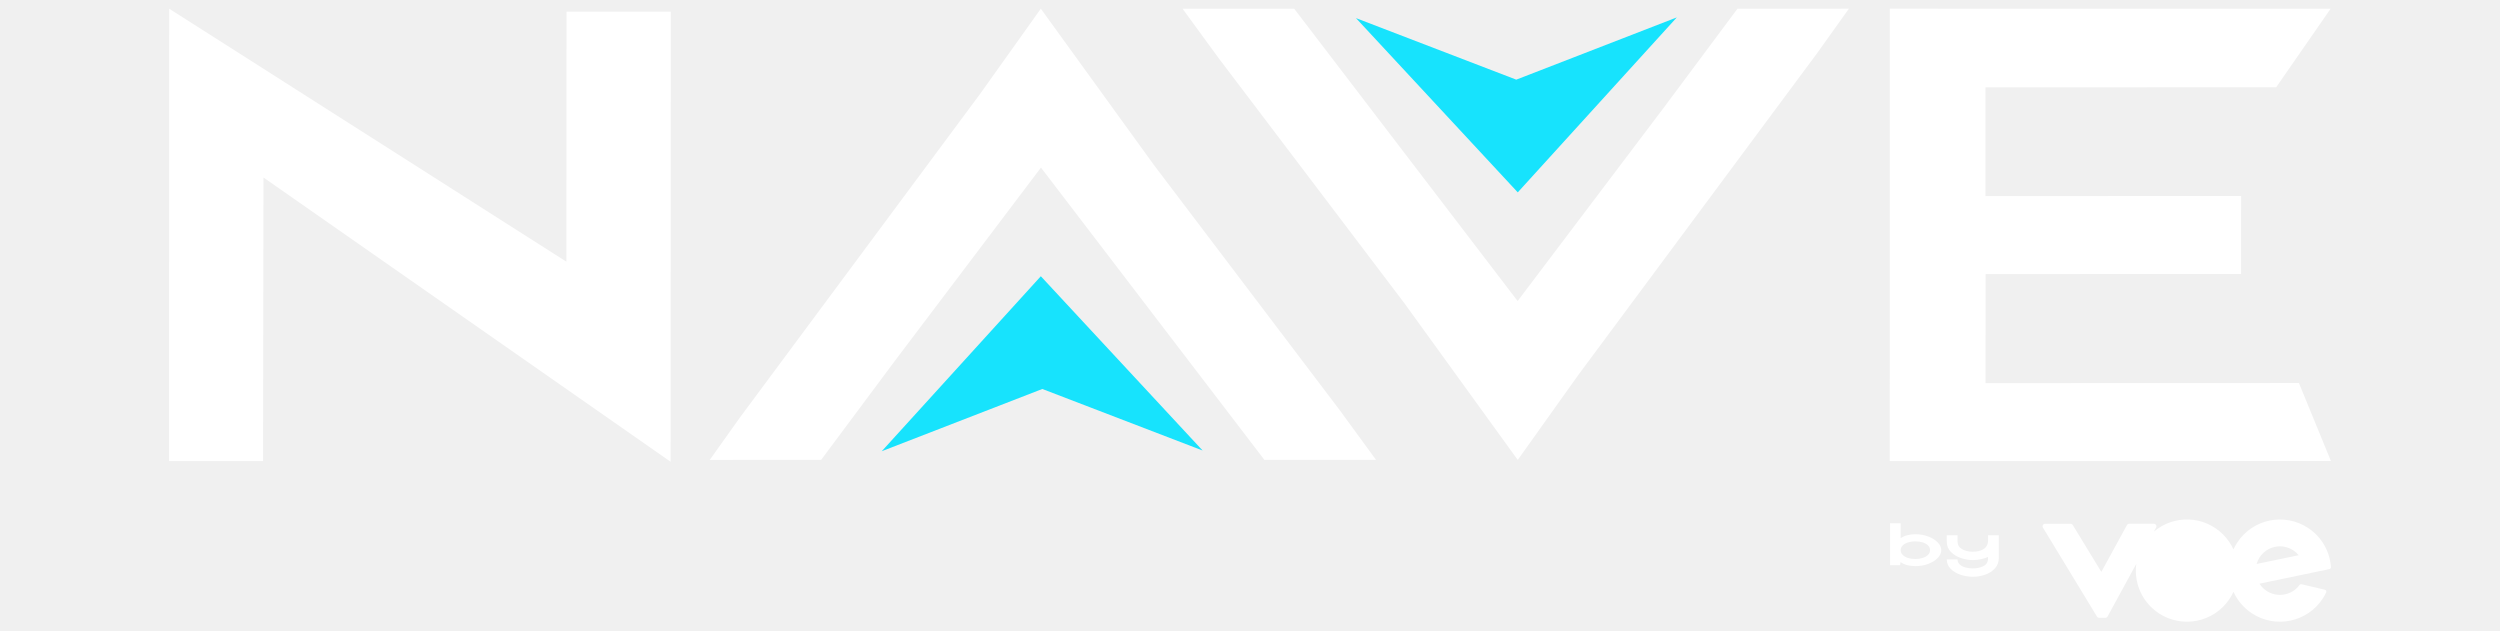
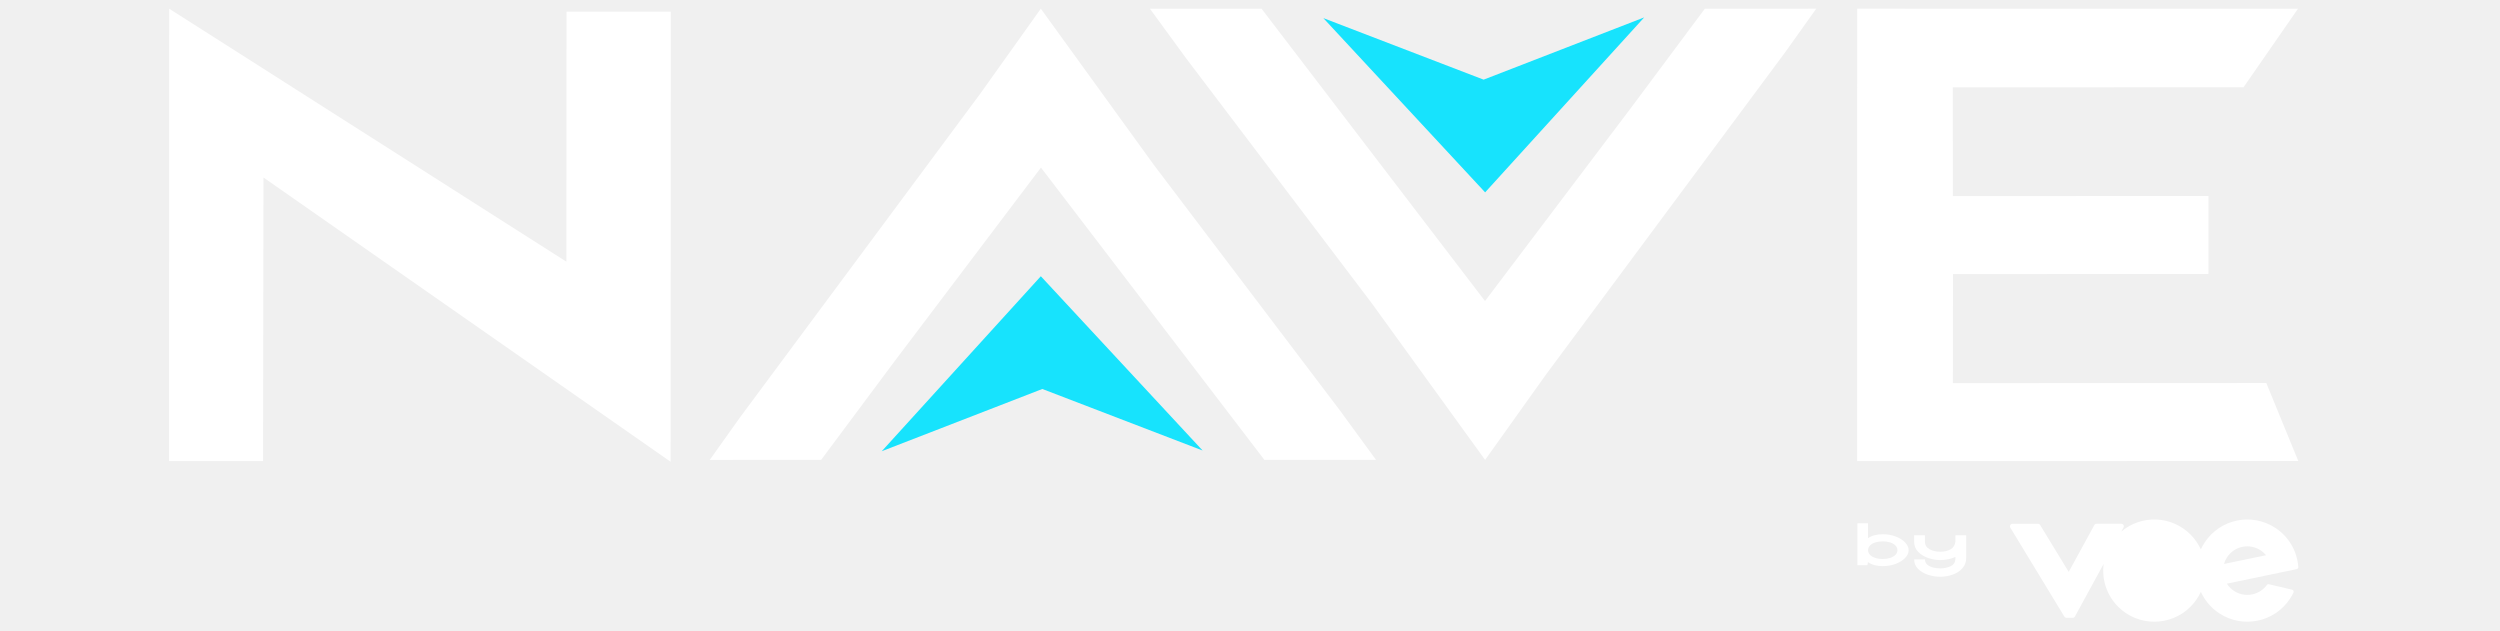
<svg xmlns="http://www.w3.org/2000/svg" id="Layer_1" version="1.1" viewBox="0 0 1150 290">
  <defs>
    <style>
      .st0 {
        fill: #fff;
      }

      .st1 {
        fill: #17e3fd;
      }
    </style>
  </defs>
-   <polygon class="st0" points="1030.89 126.03 913.39 126.07 913.34 176.24 1057.51 176.19 1072.22 212.06 869.29 212.1 869.31 4 1072.08 4.02 1047.04 40.14 913.31 40.18 913.32 90.2 1030.91 90.15 1030.89 126.03" />
+   <polygon class="st0" points="1015.88 126.03 898.38 126.07 898.33 176.24 1042.5 176.19 1057.21 212.06 854.28 212.1 854.3 4 1057.07 4.02 1032.03 40.14 898.3 40.18 898.31 90.2 1015.9 90.15 1015.88 126.03" />
  <polygon class="st0" points="121.2 81.65 121 212.09 77.76 212.1 77.82 4 260.54 120.38 260.6 5.36 308.57 5.36 308.49 212.42 121.2 81.65" />
  <g>
    <polygon class="st0" points="478.84 77.09 411.85 165.72 377.73 211.53 326.47 211.56 340.75 191.53 450.82 43.23 478.78 4 530.85 75.96 616.33 188.75 632.97 211.54 581.62 211.54 478.84 77.09" />
    <polygon class="st1" points="479.47 178.93 405.61 207.56 478.78 127.07 553.2 207.24 479.47 178.93" />
  </g>
  <g>
-     <polygon class="st0" points="698.11 138.48 765.1 49.84 799.22 4.03 850.48 4 836.2 24.03 726.13 172.34 698.16 211.56 646.1 139.6 560.62 26.81 543.98 4.02 595.33 4.02 698.11 138.48" />
-     <polygon class="st1" points="697.48 36.64 771.34 8 698.17 88.49 623.75 8.33 697.48 36.64" />
+     <polygon class="st0" points="683.1 138.48 750.09 49.84 784.21 4.03 835.47 4 821.19 24.03 711.12 172.34 683.15 211.56 631.09 139.6 545.61 26.81 528.97 4.02 580.32 4.02 683.1 138.48" />
+     <polygon class="st1" points="682.47 36.64 756.33 8 683.16 88.49 608.74 8.33 682.47 36.64" />
  </g>
  <g>
-     <path class="st0" d="M1061.67,242.83c-5.44-3.57-11.8-4.59-17.68-3.37-5.89,1.22-11.31,4.7-14.87,10.14-.66,1.01-1.24,2.06-1.73,3.12-1.14-2.48-2.73-4.81-4.77-6.86-8.74-8.74-22.57-9.18-31.82-1.32l1.02-1.87c.43-.78-.14-1.74-1.03-1.74h-11.37c-.43,0-.82.23-1.03.61l-11.77,21.53-13.15-21.57c-.21-.35-.59-.56-1-.56h-11.71c-.92,0-1.48,1-1,1.78l24.85,40.91c.21.35.59.56,1,.56h2.85c.43,0,.83-.23,1.03-.61l13.2-24.19c-.92,7.01,1.31,14.36,6.68,19.72,9.14,9.14,24.05,9.2,33.25,0,2.05-2.05,3.64-4.38,4.78-6.87,1.78,3.91,4.65,7.38,8.49,9.9,5.42,3.55,11.78,4.58,17.68,3.35,5.88-1.22,11.31-4.69,14.87-10.12.6-.91,1.12-1.85,1.58-2.81.25-.53-.05-1.16-.62-1.29l-10.68-2.52c-.35-.08-.73.04-.94.34-1.63,2.23-4,3.75-6.73,4.32-3.19.66-6.43-.06-9.04-2.04-1.07-.82-1.95-1.8-2.64-2.89l20.42-4.25,5.6-1.17,6.11-1.27c.45-.09.76-.5.73-.95-.5-7.07-4.17-13.83-10.57-18.02ZM1038.05,259.42c.29-1.03.73-2.03,1.34-2.97,1.64-2.55,4.17-4.29,7.11-4.9,2.91-.61,5.89-.03,8.4,1.61.97.63,1.8,1.39,2.49,2.24l-19.34,4.02Z" />
-     <path class="st0" d="M992.29,258.05c-1.28.26-1.56,1.96-.43,2.62l5.58,3.13c.16.09.36.09.52,0l18.44-9.75c.16-.09.31.14.16.25l-15.81,11.4c-.17.12-.29.28-.36.48l-1.82,4.94c-.3.82.58,1.57,1.34,1.14l5.6-3.17c.19-.11.42-.09.59.03l5.37,3.93c.93.68,2.26.19,2.53-.94l4.34-18.62c.09-.38-.25-.73-.63-.65l-25.42,5.2Z" />
+     <path class="st0" d="M1046.66,242.83c-5.44-3.57-11.8-4.59-17.68-3.37-5.89,1.22-11.31,4.7-14.87,10.14-.66,1.01-1.24,2.06-1.73,3.12-1.14-2.48-2.73-4.81-4.77-6.86-8.74-8.74-22.57-9.18-31.82-1.32l1.02-1.87c.43-.78-.14-1.74-1.03-1.74h-11.37c-.43,0-.82.23-1.03.61l-11.77,21.53-13.15-21.57c-.21-.35-.59-.56-1-.56h-11.71c-.92,0-1.48,1-1,1.78l24.85,40.91c.21.35.59.56,1,.56h2.85c.43,0,.83-.23,1.03-.61l13.2-24.19c-.92,7.01,1.31,14.36,6.68,19.72,9.14,9.14,24.05,9.2,33.25,0,2.05-2.05,3.64-4.38,4.78-6.87,1.78,3.91,4.65,7.38,8.49,9.9,5.42,3.55,11.78,4.58,17.68,3.35,5.88-1.22,11.31-4.69,14.87-10.12.6-.91,1.12-1.85,1.58-2.81.25-.53-.05-1.16-.62-1.29l-10.68-2.52c-.35-.08-.73.04-.94.34-1.63,2.23-4,3.75-6.73,4.32-3.19.66-6.43-.06-9.04-2.04-1.07-.82-1.95-1.8-2.64-2.89l20.42-4.25,5.6-1.17,6.11-1.27c.45-.09.76-.5.73-.95-.5-7.07-4.17-13.83-10.57-18.02h.01ZM1023.04,259.42c.29-1.03.73-2.03,1.34-2.97,1.64-2.55,4.17-4.29,7.11-4.9,2.91-.61,5.89-.03,8.4,1.61.97.63,1.8,1.39,2.49,2.24l-19.34,4.02Z" />
+     <path class="st0" d="M977.28,258.05c-1.28.26-1.56,1.96-.43,2.62l5.58,3.13c.16.09.36.09.52,0l18.44-9.75c.16-.09.31.14.16.25l-15.81,11.4c-.17.12-.29.28-.36.48l-1.82,4.94c-.3.82.58,1.57,1.34,1.14l5.6-3.17c.19-.11.42-.09.59.03l5.37,3.93c.93.68,2.26.19,2.53-.94l4.34-18.62c.09-.38-.25-.73-.63-.65l-25.42,5.2h0Z" />
  </g>
  <g>
-     <path class="st0" d="M874.27,258.57l-.25,1.43h-4.6v-19.29h4.88v6.86c1.76-1.21,4.02-1.82,6.78-1.82,2.15,0,4.14.35,5.96,1.05,1.83.7,3.27,1.61,4.34,2.74,1.07,1.13,1.6,2.32,1.6,3.57s-.53,2.41-1.6,3.53c-1.07,1.12-2.51,2.03-4.34,2.73-1.83.7-3.82,1.05-5.96,1.05-2.79,0-5.06-.62-6.81-1.85ZM875.23,255.25c.61.62,1.42,1.08,2.45,1.41s2.16.48,3.39.48,2.36-.17,3.39-.5c1.03-.33,1.85-.8,2.45-1.41.61-.61.91-1.32.91-2.15s-.3-1.55-.91-2.16c-.61-.62-1.42-1.08-2.45-1.41-1.03-.32-2.16-.48-3.39-.48s-2.36.16-3.39.48c-1.03.32-1.85.79-2.45,1.41s-.91,1.34-.91,2.16.3,1.55.91,2.16Z" />
-     <path class="st0" d="M895.51,246.22h4.96v2.89c0,1.52.68,2.69,2.04,3.48,1.36.8,3.02,1.2,4.99,1.2s3.54-.38,4.82-1.13c1.28-.75,2.01-1.94,2.18-3.55v-2.89h4.96v10.41c0,1.87-.58,3.46-1.74,4.77-1.16,1.3-2.65,2.28-4.48,2.93-1.83.65-3.74.98-5.74.98-1.89,0-3.76-.3-5.61-.91-1.85-.61-3.37-1.52-4.57-2.73-1.2-1.21-1.8-2.66-1.8-4.35h4.96c0,1.01.37,1.82,1.1,2.44.73.62,1.64,1.05,2.71,1.31,1.07.26,2.14.39,3.21.39,1.65,0,3.19-.3,4.61-.91,1.42-.61,2.22-1.68,2.38-3.22v-1.13c-.97.44-2.07.79-3.28,1.05-1.21.26-2.45.39-3.72.39-1.75,0-3.54-.31-5.4-.92-1.86-.62-3.42-1.56-4.68-2.84-1.27-1.28-1.9-2.85-1.9-4.73v-2.92Z" />
+     <path class="st0" d="M859.26,258.57l-.25,1.43h-4.6v-19.29h4.88v6.86c1.76-1.21,4.02-1.82,6.78-1.82,2.15,0,4.14.35,5.96,1.05,1.83.7,3.27,1.61,4.34,2.74s1.6,2.32,1.6,3.57-.53,2.41-1.6,3.53c-1.07,1.12-2.51,2.03-4.34,2.73s-3.82,1.05-5.96,1.05c-2.79,0-5.06-.62-6.81-1.85h0ZM860.22,255.25c.61.62,1.42,1.08,2.45,1.41s2.16.48,3.39.48,2.36-.17,3.39-.5,1.85-.8,2.45-1.41c.61-.61.91-1.32.91-2.15s-.3-1.55-.91-2.16c-.61-.62-1.42-1.08-2.45-1.41-1.03-.32-2.16-.48-3.39-.48s-2.36.16-3.39.48c-1.03.32-1.85.79-2.45,1.41s-.91,1.34-.91,2.16.3,1.55.91,2.16h0Z" />
+     <path class="st0" d="M880.5,246.22h4.96v2.89c0,1.52.68,2.69,2.04,3.48,1.36.8,3.02,1.2,4.99,1.2s3.54-.38,4.82-1.13,2.01-1.94,2.18-3.55v-2.89h4.96v10.41c0,1.87-.58,3.46-1.74,4.77-1.16,1.3-2.65,2.28-4.48,2.93-1.83.65-3.74.98-5.74.98-1.89,0-3.76-.3-5.61-.91-1.85-.61-3.37-1.52-4.57-2.73-1.2-1.21-1.8-2.66-1.8-4.35h4.96c0,1.01.37,1.82,1.1,2.44s1.64,1.05,2.71,1.31,2.14.39,3.21.39c1.65,0,3.19-.3,4.61-.91,1.42-.61,2.22-1.68,2.38-3.22v-1.13c-.97.44-2.07.79-3.28,1.05-1.21.26-2.45.39-3.72.39-1.75,0-3.54-.31-5.4-.92-1.86-.62-3.42-1.56-4.68-2.84-1.27-1.28-1.9-2.85-1.9-4.73v-2.92h0Z" />
  </g>
</svg>
